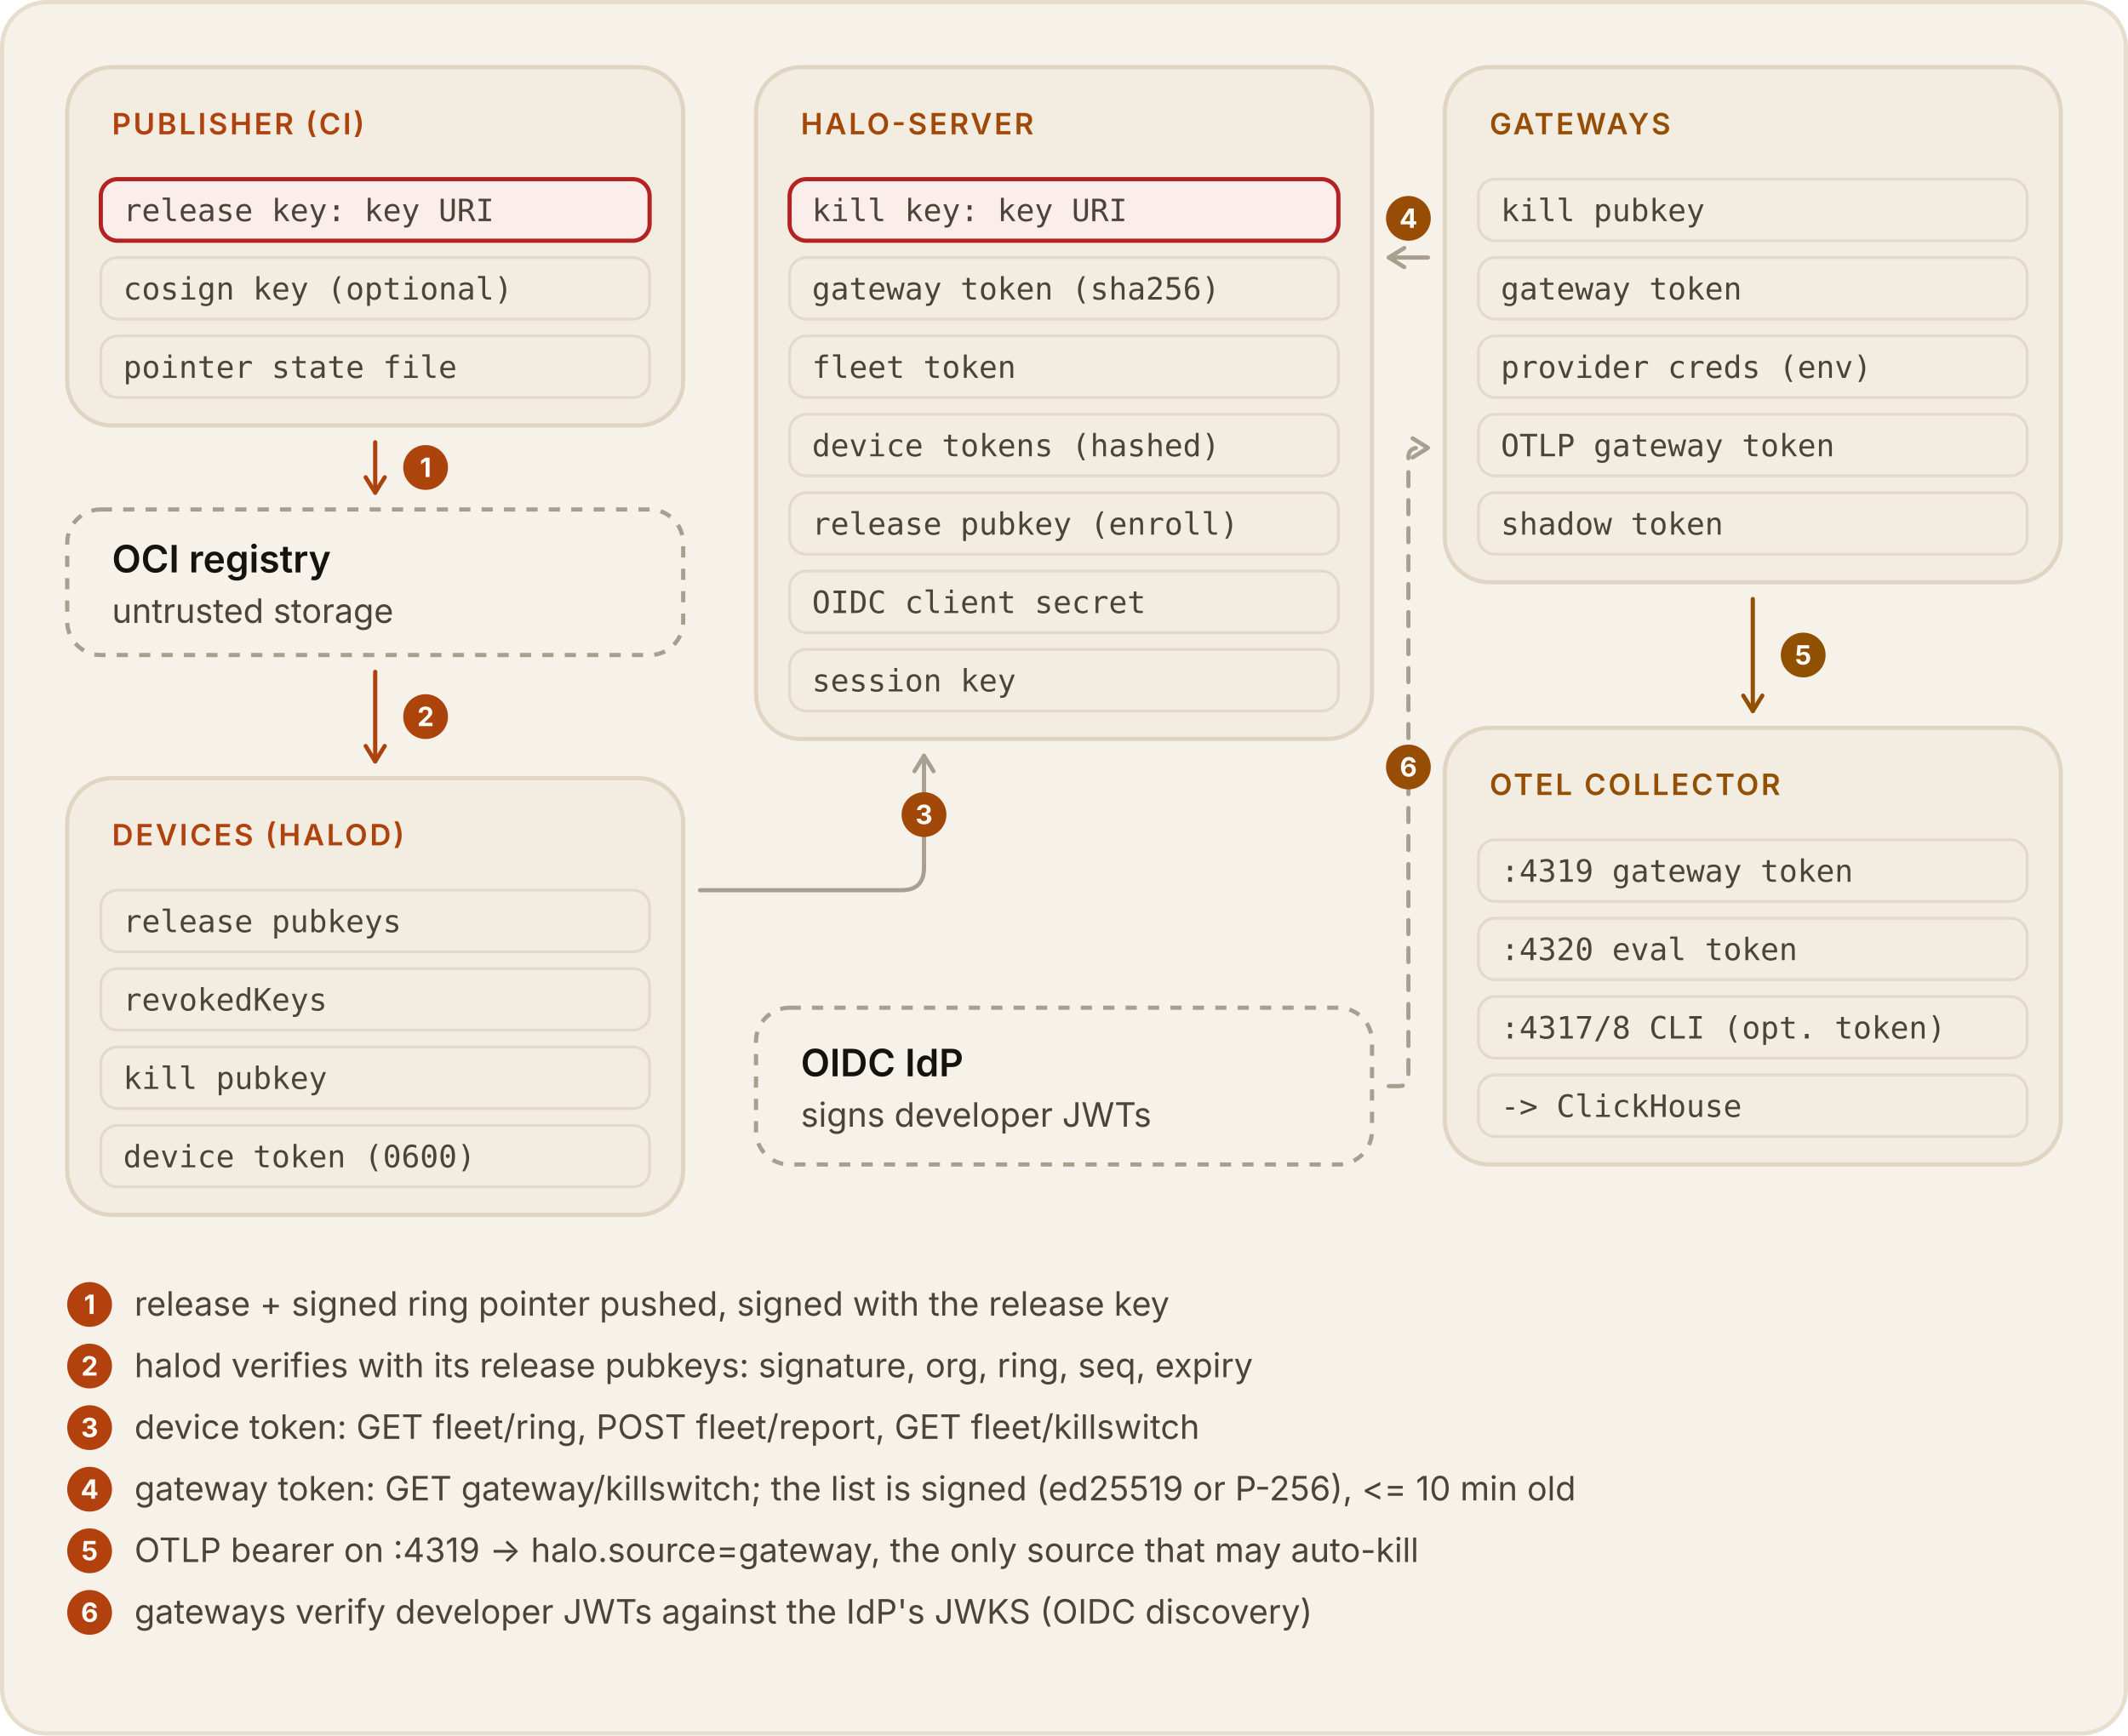
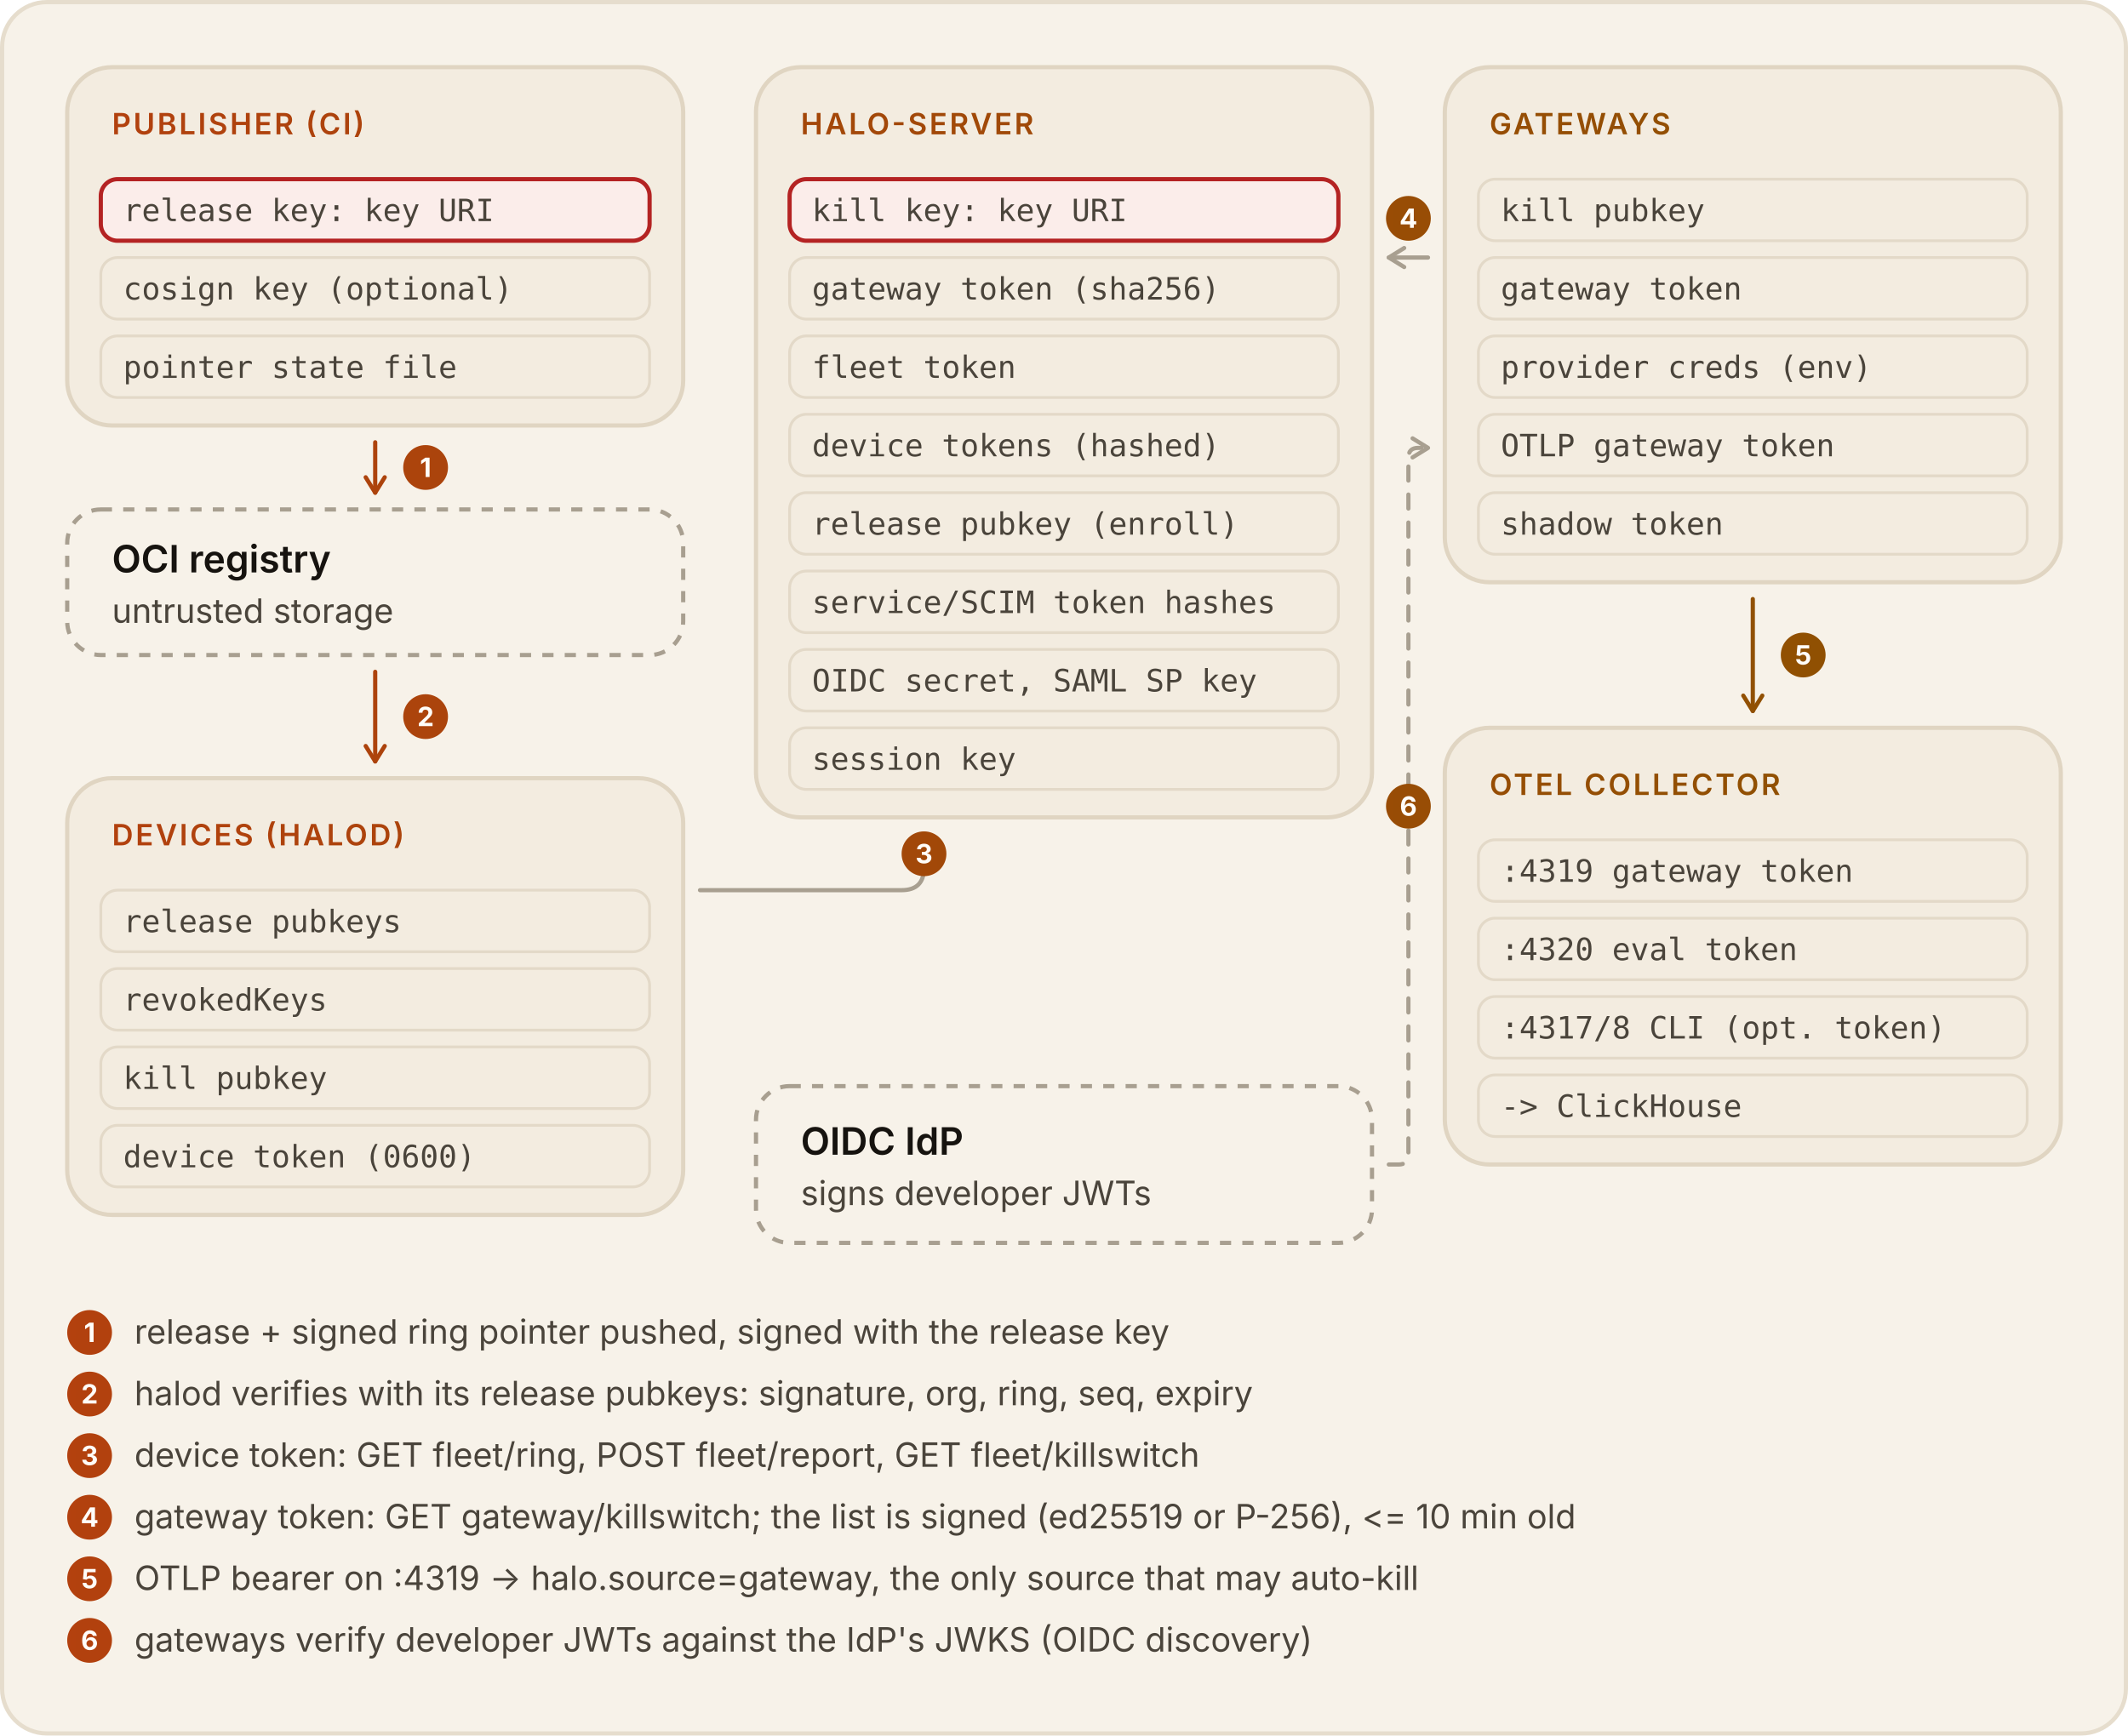
<svg xmlns="http://www.w3.org/2000/svg" viewBox="0 0 760 620" width="760" height="620" role="img" aria-labelledby="t d" font-family="ui-sans-serif,-apple-system,Inter,'Segoe UI',sans-serif">
  <style>
.cv{fill:#f7f2e9;stroke:#e6ddcd;stroke-width:1.5}
.card{fill:#fffdf9;stroke:#e3d9c8;stroke-width:1.5}
.soft{fill:url(#gs)}
.ring{fill:none;stroke:url(#ga);stroke-width:1.5}
.dcard{fill:#fbedea;stroke:#b42323;stroke-width:1.5}
.ghost{fill:none;stroke:#a89f90;stroke-width:1.5;stroke-dasharray:4 4}
.zone{fill:#f3ece0;stroke:#e0d5c2;stroke-width:1.5}
.chip{fill:#f3ece0;stroke:#e3d9c8;stroke-width:1}
text{font-family:ui-sans-serif,-apple-system,Inter,'Segoe UI',sans-serif}
.t{font-size:13.5px;font-weight:600;fill:#16130f}
.tm{font:600 12.5px ui-monospace,'SF Mono','JetBrains Mono',Menlo,Consolas,monospace;fill:#16130f}
.td{fill:#b42323}
.s{font-size:12px;fill:#4a443b}
.m{font:11px ui-monospace,'SF Mono','JetBrains Mono',Menlo,Consolas,monospace;fill:#4a443b}
.xs{font-size:10.5px;font-weight:500;fill:#655e52}
.xm{font-family:ui-monospace,'SF Mono','JetBrains Mono',Menlo,Consolas,monospace;font-weight:400}
.xa{fill:url(#ga);font-weight:600}
.xd{fill:#b42323;font-weight:600}
.xw{fill:#fffdf9;font-weight:600}
.k{font-size:10.5px;font-weight:600;letter-spacing:.08em;fill:#655e52}
.ka{fill:url(#ga)}
.h1{font-size:42px;font-weight:700;letter-spacing:-.02em;fill:#16130f}
.ln,.la,.ld,.lm{fill:none;stroke-width:1.5;stroke-linecap:round;stroke-linejoin:round}
.ln{stroke:#a89f90}.la{stroke:url(#ga)}.ld{stroke:#b42323}.lm{stroke:#e3d9c8}
.lane{stroke:#e3d9c8;stroke-width:1.5;stroke-dasharray:3 4}
.dash{stroke-dasharray:5 5}
.dl{fill:#a89f90}.da{fill:url(#ga)}.dd{fill:#b42323}
.pl{fill:#f7f2e9}.pa{fill:#f7f2e9;stroke:url(#ga);stroke-width:1}
.pd{fill:#fbedea;stroke:#b42323;stroke-width:1}.ps{fill:url(#ga)}
.fa{fill:url(#ga)}.fs{fill:url(#gs)}.fm{fill:#f3ece0}.fd{fill:#b42323}.ft{fill:#16130f}
.bdg{fill:url(#ga)}.bn{font-size:9.5px;font-weight:700;fill:#fffdf9}
.ic{fill:none;stroke:url(#ga);stroke-width:1.75;stroke-linecap:round;stroke-linejoin:round}
.pkt{fill:url(#ga)}
.grow{transform-box:fill-box;transform-origin:left;animation:grow 4.8s cubic-bezier(.6,0,.2,1) infinite}
@keyframes grow{0%{transform:scaleX(.08)}25%{transform:scaleX(.3)}50%{transform:scaleX(.55)}75%,100%{transform:scaleX(1)}}
.flow{stroke-dasharray:4 6;animation:flow 1.1s linear infinite}
@keyframes flow{to{stroke-dashoffset:-20}}
.blink{animation:blink 3.2s ease-in-out infinite}
@keyframes blink{0%,100%{opacity:.18}35%,65%{opacity:1}}
.pulse{transform-box:fill-box;transform-origin:center;animation:pulse 2.8s ease-out infinite}
@keyframes pulse{0%{opacity:.55;transform:scale(.6)}100%{opacity:0;transform:scale(1.5)}}
@media (prefers-reduced-motion:reduce){.flow,.blink,.pulse,.grow{animation:none}.blink{opacity:1}.pulse,.pkt{display:none}}
</style>
  <defs>
    <linearGradient id="ga" gradientUnits="userSpaceOnUse" x1="0" y1="0" x2="760" y2="0">
      <stop offset="0" stop-color="#b4400f" />
      <stop offset="1" stop-color="#8a5300" />
    </linearGradient>
    <linearGradient id="gs" gradientUnits="userSpaceOnUse" x1="0" y1="0" x2="760" y2="0">
      <stop offset="0" stop-color="#b4400f" stop-opacity="0.08" />
      <stop offset="1" stop-color="#8a5300" stop-opacity="0.08" />
    </linearGradient>
    <filter id="sh" x="-10%" y="-10%" width="120%" height="140%">
      <feDropShadow dx="0" dy="1" stdDeviation="1.6" flood-color="#3c280a" flood-opacity="0.08" />
    </filter>
  </defs>
  <rect class="cv" x=".75" y=".75" width="758.5" height="618.5" rx="16" />
  <rect class="zone" x="24" y="24" width="220" height="128" rx="16" />
  <text class="k ka" x="40" y="48">PUBLISHER (CI)</text>
  <rect class="dcard" x="36" y="64" width="196" height="22" rx="6" />
  <text class="m" x="44" y="79">release key: key URI</text>
  <rect class="chip" x="36" y="92" width="196" height="22" rx="6" />
  <text class="m" x="44" y="107">cosign key (optional)</text>
  <rect class="chip" x="36" y="120" width="196" height="22" rx="6" />
  <text class="m" x="44" y="135">pointer state file</text>
-   <rect class="zone" x="270" y="24" width="220" height="240" rx="16" />
+   <rect class="zone" x="270" y="24" width="220" height="268" rx="16" />
  <text class="k ka" x="286" y="48">HALO-SERVER</text>
  <rect class="dcard" x="282" y="64" width="196" height="22" rx="6" />
  <text class="m" x="290" y="79">kill key: key URI</text>
  <rect class="chip" x="282" y="92" width="196" height="22" rx="6" />
  <text class="m" x="290" y="107">gateway token (sha256)</text>
  <rect class="chip" x="282" y="120" width="196" height="22" rx="6" />
  <text class="m" x="290" y="135">fleet token</text>
  <rect class="chip" x="282" y="148" width="196" height="22" rx="6" />
  <text class="m" x="290" y="163">device tokens (hashed)</text>
  <rect class="chip" x="282" y="176" width="196" height="22" rx="6" />
  <text class="m" x="290" y="191">release pubkey (enroll)</text>
  <rect class="chip" x="282" y="204" width="196" height="22" rx="6" />
-   <text class="m" x="290" y="219">OIDC client secret</text>
+   <text class="m" x="290" y="219">service/SCIM token hashes</text>
  <rect class="chip" x="282" y="232" width="196" height="22" rx="6" />
-   <text class="m" x="290" y="247">session key</text>
+   <text class="m" x="290" y="247">OIDC secret, SAML SP key</text>
+   <rect class="chip" x="282" y="260" width="196" height="22" rx="6" />
+   <text class="m" x="290" y="275">session key</text>
  <rect class="zone" x="516" y="24" width="220" height="184" rx="16" />
  <text class="k ka" x="532" y="48">GATEWAYS</text>
  <rect class="chip" x="528" y="64" width="196" height="22" rx="6" />
  <text class="m" x="536" y="79">kill pubkey</text>
  <rect class="chip" x="528" y="92" width="196" height="22" rx="6" />
  <text class="m" x="536" y="107">gateway token</text>
  <rect class="chip" x="528" y="120" width="196" height="22" rx="6" />
  <text class="m" x="536" y="135">provider creds (env)</text>
  <rect class="chip" x="528" y="148" width="196" height="22" rx="6" />
  <text class="m" x="536" y="163">OTLP gateway token</text>
  <rect class="chip" x="528" y="176" width="196" height="22" rx="6" />
  <text class="m" x="536" y="191">shadow token</text>
  <rect class="ghost" x="24" y="182" width="220" height="52" rx="12" />
  <text class="t" x="40" y="204.5">OCI registry</text>
  <text class="s" x="40" y="222.5">untrusted storage</text>
  <rect class="zone" x="24" y="278" width="220" height="156" rx="16" />
  <text class="k ka" x="40" y="302">DEVICES (HALOD)</text>
  <rect class="chip" x="36" y="318" width="196" height="22" rx="6" />
  <text class="m" x="44" y="333">release pubkeys</text>
  <rect class="chip" x="36" y="346" width="196" height="22" rx="6" />
  <text class="m" x="44" y="361">revokedKeys</text>
  <rect class="chip" x="36" y="374" width="196" height="22" rx="6" />
  <text class="m" x="44" y="389">kill pubkey</text>
  <rect class="chip" x="36" y="402" width="196" height="22" rx="6" />
  <text class="m" x="44" y="417">device token (0600)</text>
  <rect class="zone" x="516" y="260" width="220" height="156" rx="16" />
  <text class="k ka" x="532" y="284">OTEL COLLECTOR</text>
  <rect class="chip" x="528" y="300" width="196" height="22" rx="6" />
  <text class="m" x="536" y="315">:4319 gateway token</text>
  <rect class="chip" x="528" y="328" width="196" height="22" rx="6" />
  <text class="m" x="536" y="343">:4320 eval token</text>
  <rect class="chip" x="528" y="356" width="196" height="22" rx="6" />
  <text class="m" x="536" y="371">:4317/8 CLI (opt. token)</text>
  <rect class="chip" x="528" y="384" width="196" height="22" rx="6" />
  <text class="m" x="536" y="399">-&gt; ClickHouse</text>
-   <rect class="ghost" x="270" y="360" width="220" height="56" rx="12" />
-   <text class="t" x="286" y="384.5">OIDC IdP</text>
-   <text class="s" x="286" y="402.5">signs developer JWTs</text>
+   <rect class="ghost" x="270" y="388" width="220" height="56" rx="12" />
+   <text class="t" x="286" y="412.5">OIDC IdP</text>
+   <text class="s" x="286" y="430.5">signs developer JWTs</text>
  <path class="la" d="M134 158L134 176" />
  <path class="la hd" d="M130.6 170.5L134 176L137.4 170.5" />
  <circle class="bdg" cx="152.0" cy="167.0" r="8" />
  <text class="bn" x="152.0" y="170.4" text-anchor="middle">1</text>
  <path class="la" d="M134 240L134 272" />
  <path class="la hd" d="M130.6 266.5L134 272L137.4 266.5" />
  <circle class="bdg" cx="152.0" cy="256.0" r="8" />
  <text class="bn" x="152.0" y="259.4" text-anchor="middle">2</text>
-   <path class="ln" d="M250 318L322.0 318.0Q330 318 330.0 310.0L330 270" />
-   <path class="ln hd" d="M333.4 275.5L330 270L326.6 275.5" />
-   <circle class="bdg" cx="330" cy="291.0" r="8" />
-   <text class="bn" x="330" y="294.4" text-anchor="middle">3</text>
+   <path class="ln" d="M250 318L322.0 318.0Q330 318 330.0 310.0L330 298" />
+   <path class="ln hd" d="M333.4 303.5L330 298L326.6 303.5" />
+   <circle class="bdg" cx="330" cy="305.0" r="8" />
+   <text class="bn" x="330" y="308.4" text-anchor="middle">3</text>
  <path class="ln" d="M510 92L496 92" />
  <path class="ln hd" d="M501.5 88.6L496 92L501.5 95.4" />
  <circle class="bdg" cx="503.0" cy="78" r="8" />
  <text class="bn" x="503.0" y="81.4" text-anchor="middle">4</text>
  <path class="la" d="M626 214L626 254" />
  <path class="la hd" d="M622.6 248.5L626 254L629.4 248.5" />
  <circle class="bdg" cx="644.0" cy="234.0" r="8" />
  <text class="bn" x="644.0" y="237.4" text-anchor="middle">5</text>
-   <path class="ln dash" d="M496 388L499.5 388.0Q503 388 503.0 384.5L503.0 163.5Q503 160 506.5 160.0L510 160" />
+   <path class="ln dash" d="M496 416L499.5 416.0Q503 416 503.0 412.5L503.0 163.5Q503 160 506.5 160.0L510 160" />
  <path class="ln hd" d="M504.5 163.4L510 160L504.5 156.6" />
-   <circle class="bdg" cx="503.0" cy="274.0" r="8" />
-   <text class="bn" x="503.0" y="277.4" text-anchor="middle">6</text>
-   <circle class="bdg" cx="32" cy="466" r="8" />
-   <text class="bn" x="32" y="469.4" text-anchor="middle">1</text>
-   <text class="s" x="48" y="470">release + signed ring pointer pushed, signed with the release key</text>
-   <circle class="bdg" cx="32" cy="488" r="8" />
-   <text class="bn" x="32" y="491.4" text-anchor="middle">2</text>
-   <text class="s" x="48" y="492">halod verifies with its release pubkeys: signature, org, ring, seq, expiry</text>
-   <circle class="bdg" cx="32" cy="510" r="8" />
-   <text class="bn" x="32" y="513.4" text-anchor="middle">3</text>
-   <text class="s" x="48" y="514">device token: GET fleet/ring, POST fleet/report, GET fleet/killswitch</text>
-   <circle class="bdg" cx="32" cy="532" r="8" />
-   <text class="bn" x="32" y="535.4" text-anchor="middle">4</text>
-   <text class="s" x="48" y="536">gateway token: GET gateway/killswitch; the list is signed (ed25519 or P-256), &lt;= 10 min old</text>
-   <circle class="bdg" cx="32" cy="554" r="8" />
-   <text class="bn" x="32" y="557.4" text-anchor="middle">5</text>
-   <text class="s" x="48" y="558">OTLP bearer on :4319 -&gt; halo.source=gateway, the only source that may auto-kill</text>
-   <circle class="bdg" cx="32" cy="576" r="8" />
-   <text class="bn" x="32" y="579.4" text-anchor="middle">6</text>
-   <text class="s" x="48" y="580">gateways verify developer JWTs against the IdP's JWKS (OIDC discovery)</text>
+   <circle class="bdg" cx="503.0" cy="288.0" r="8" />
+   <text class="bn" x="503.0" y="291.4" text-anchor="middle">6</text>
+   <circle class="bdg" cx="32" cy="476" r="8" />
+   <text class="bn" x="32" y="479.4" text-anchor="middle">1</text>
+   <text class="s" x="48" y="480">release + signed ring pointer pushed, signed with the release key</text>
+   <circle class="bdg" cx="32" cy="498" r="8" />
+   <text class="bn" x="32" y="501.4" text-anchor="middle">2</text>
+   <text class="s" x="48" y="502">halod verifies with its release pubkeys: signature, org, ring, seq, expiry</text>
+   <circle class="bdg" cx="32" cy="520" r="8" />
+   <text class="bn" x="32" y="523.4" text-anchor="middle">3</text>
+   <text class="s" x="48" y="524">device token: GET fleet/ring, POST fleet/report, GET fleet/killswitch</text>
+   <circle class="bdg" cx="32" cy="542" r="8" />
+   <text class="bn" x="32" y="545.4" text-anchor="middle">4</text>
+   <text class="s" x="48" y="546">gateway token: GET gateway/killswitch; the list is signed (ed25519 or P-256), &lt;= 10 min old</text>
+   <circle class="bdg" cx="32" cy="564" r="8" />
+   <text class="bn" x="32" y="567.4" text-anchor="middle">5</text>
+   <text class="s" x="48" y="568">OTLP bearer on :4319 -&gt; halo.source=gateway, the only source that may auto-kill</text>
+   <circle class="bdg" cx="32" cy="586" r="8" />
+   <text class="bn" x="32" y="589.4" text-anchor="middle">6</text>
+   <text class="s" x="48" y="590">gateways verify developer JWTs against the IdP's JWKS (OIDC discovery)</text>
</svg>
